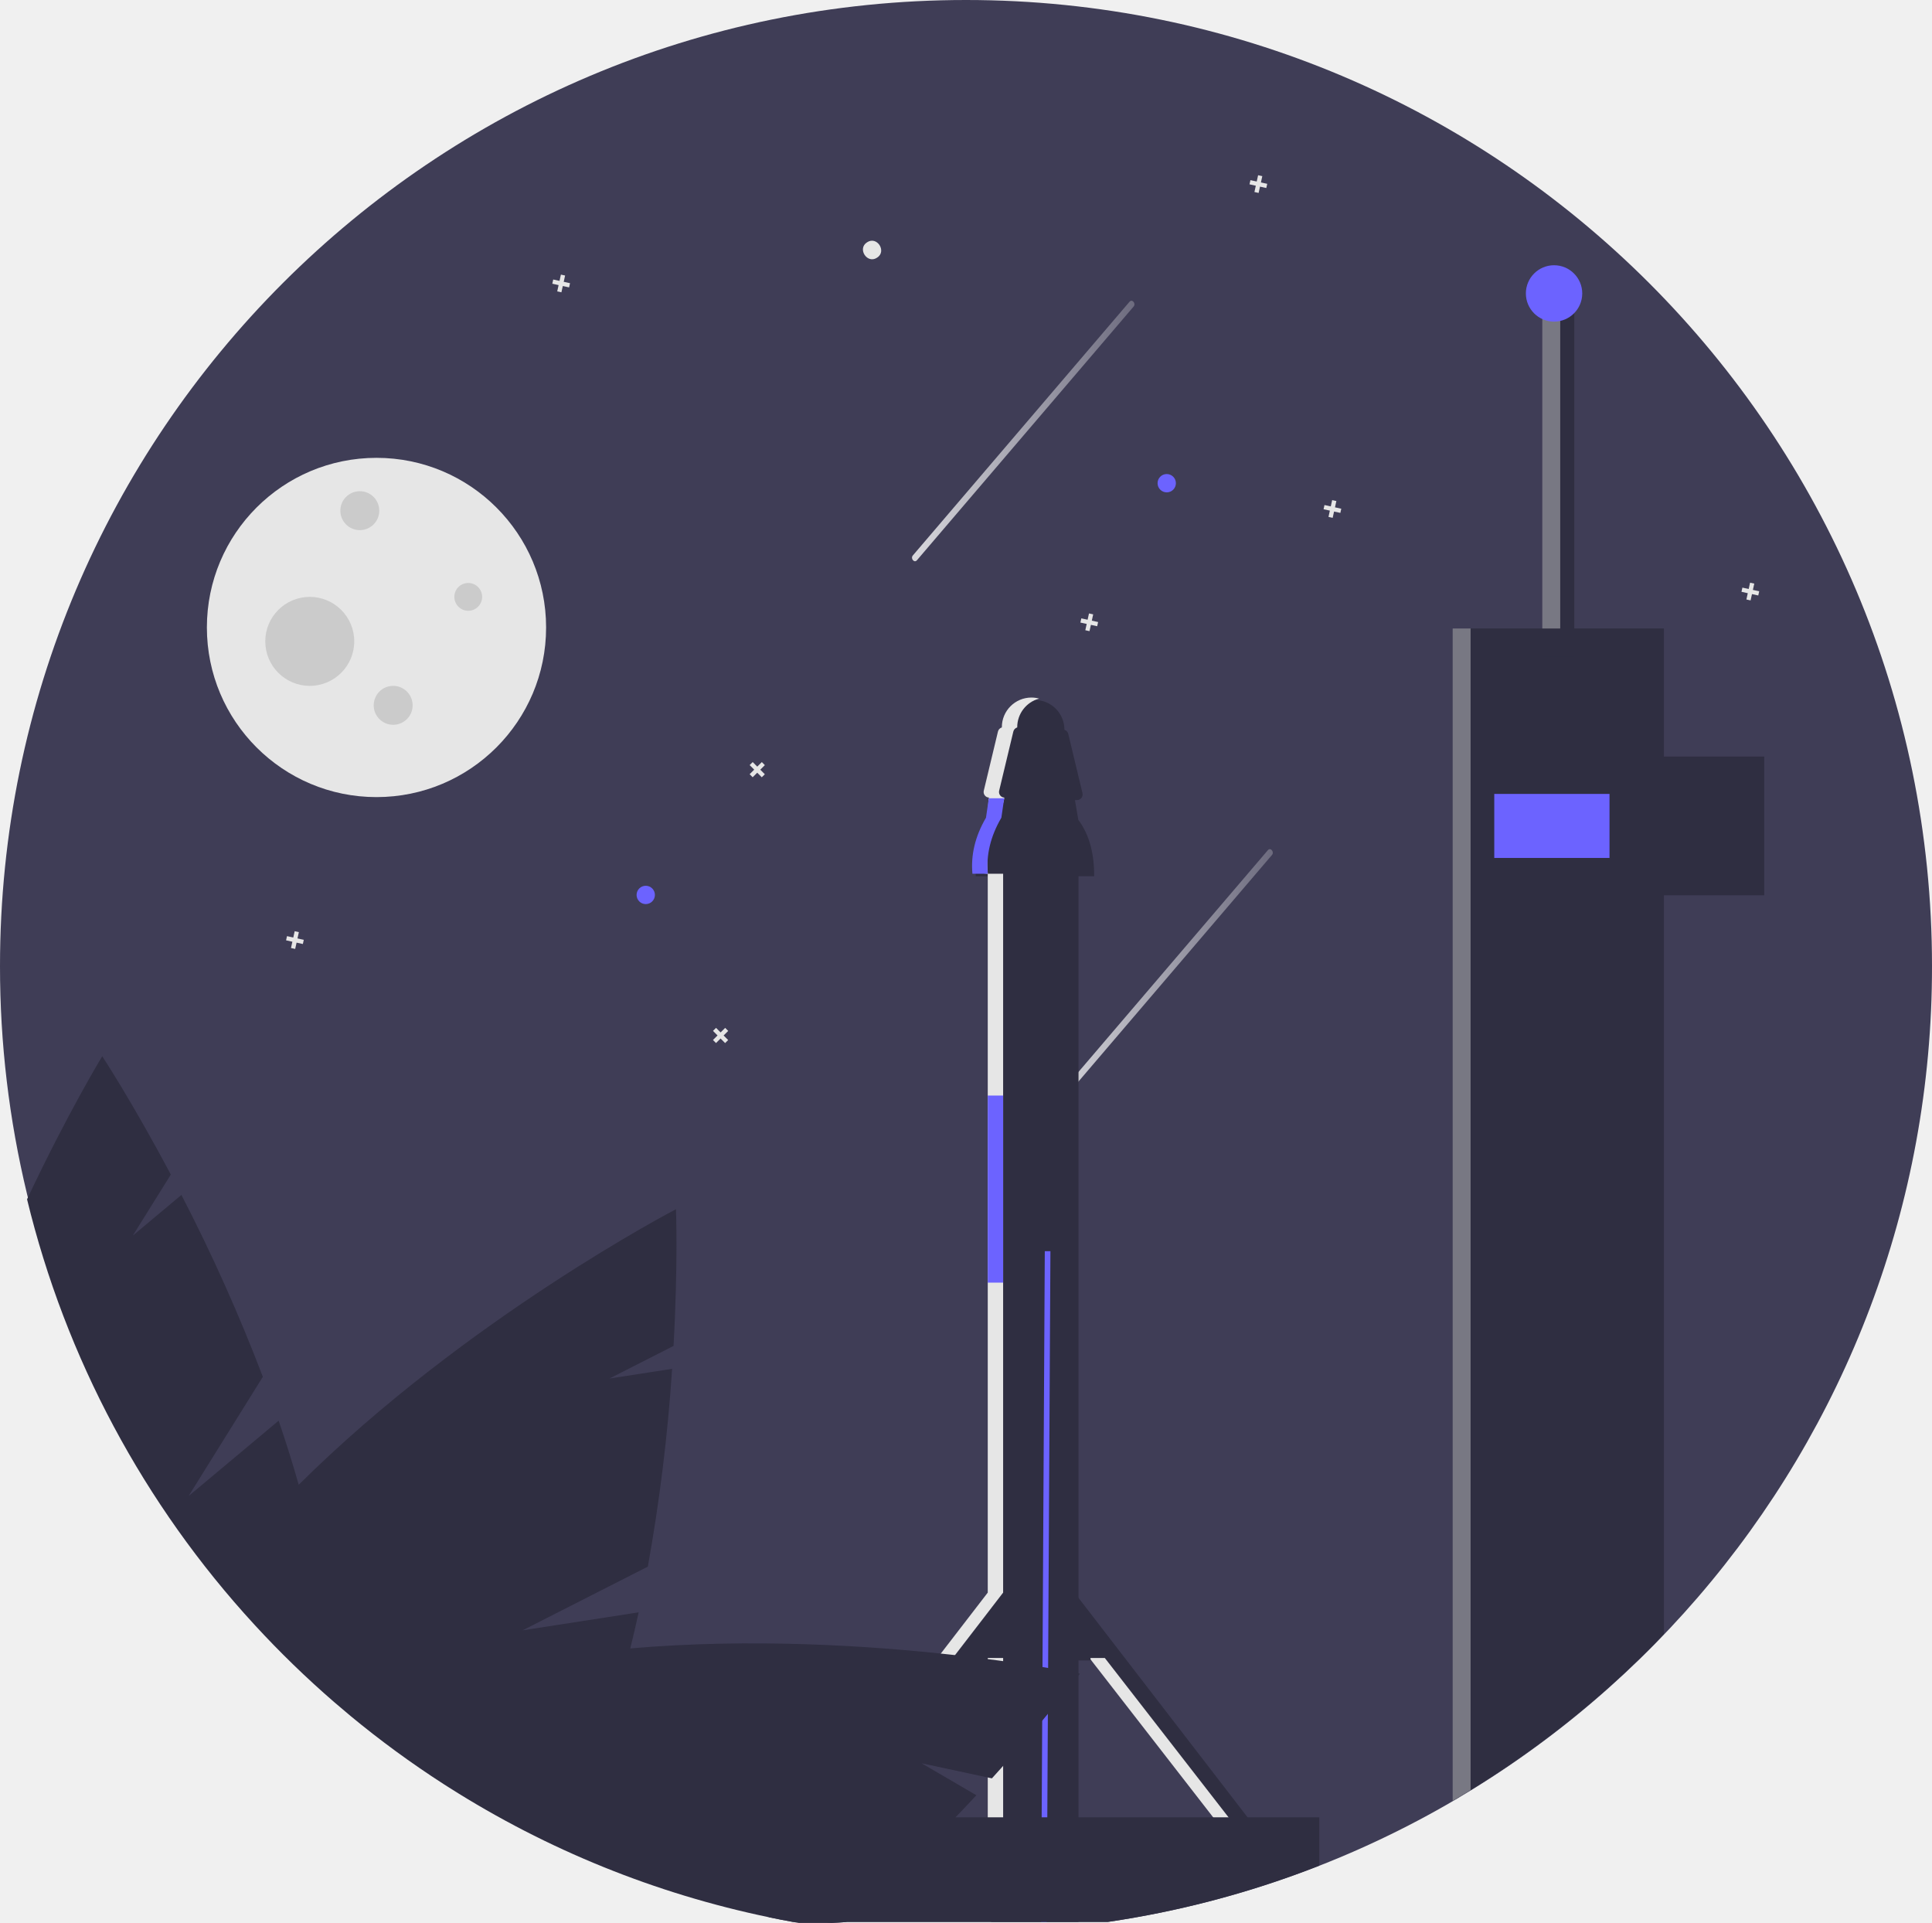
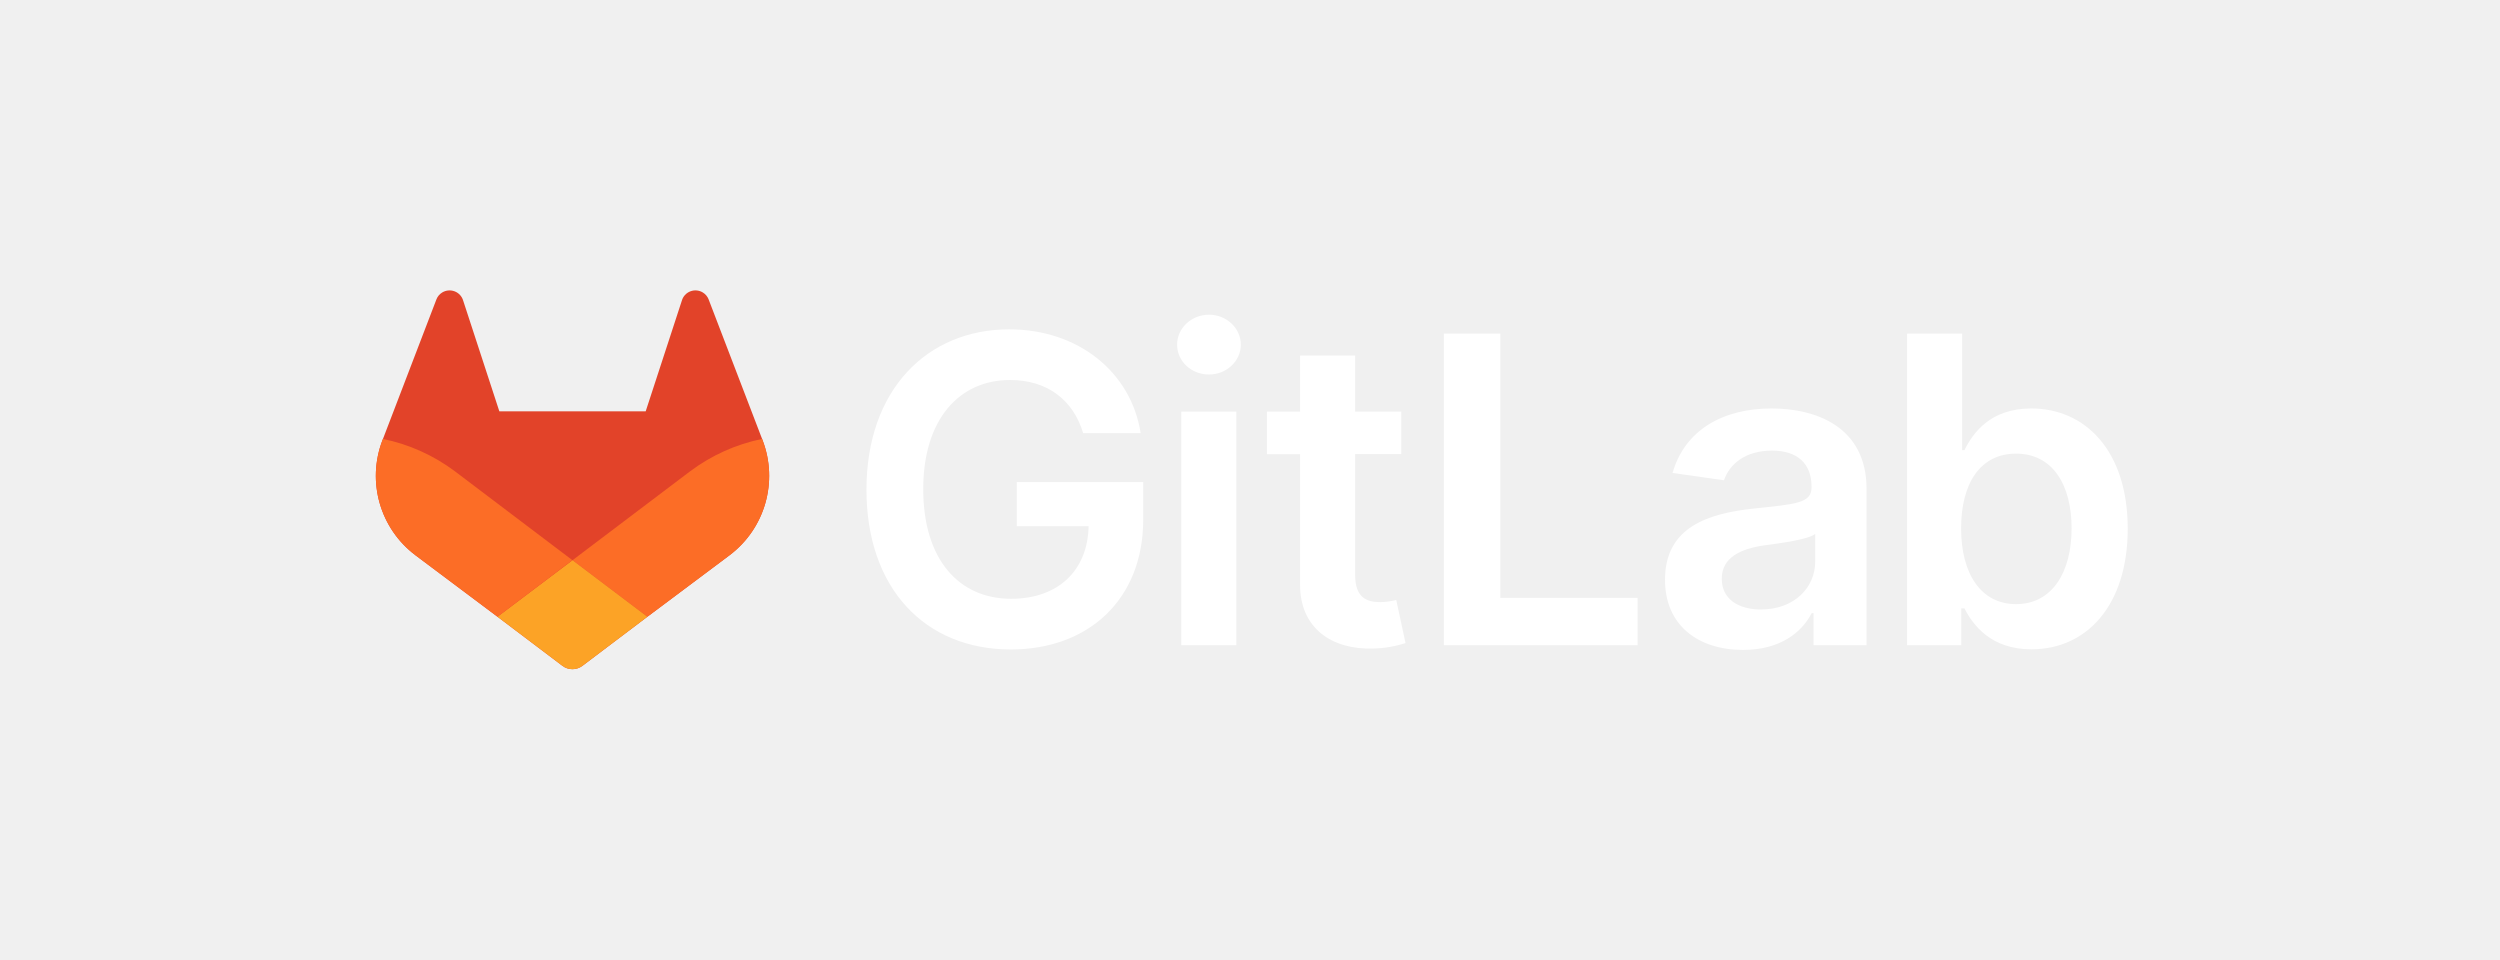
- <svg xmlns="http://www.w3.org/2000/svg" xmlns:xlink="http://www.w3.org/1999/xlink" data-name="Layer 1" width="754" height="750.36" viewBox="0 0 754 750.36">
+ <svg xmlns="http://www.w3.org/2000/svg" viewBox="0 0 990 380">
  <defs>
-     <linearGradient id="b13d5aa8-7d59-4aa5-8b0c-a1087af90b05-20" x1="632.931" y1="457.002" x2="719.741" y2="457.002" gradientUnits="userSpaceOnUse">
-       <stop offset="0" stop-color="#fff" />
-       <stop offset="1" stop-color="#fff" stop-opacity="0.3" />
-     </linearGradient>
-     <linearGradient id="b216fe78-eea0-4fe3-b1f5-9d415c27bb0d-21" x1="578.931" y1="243.002" x2="665.741" y2="243.002" xlink:href="#b13d5aa8-7d59-4aa5-8b0c-a1087af90b05-20" />
+     <style>.cls-1{fill:#e24329;}.cls-2{fill:#fc6d26;}.cls-3{fill:#fca326;}.cls-4{fill:#fff;}</style>
  </defs>
-   <path d="M977,451.82A376.647,376.647,0,0,1,655.41,824.77H553.3c-.16.14-5.82.41-5.82.41-.95-.13-1.91-.27-2.86-.41q-10.905-1.605-21.61-3.83a372.653,372.653,0,0,1-81.03-26.75c-.27-.12-.53-.25-.8-.37a371.023,371.023,0,0,1-41.87-22.81c-.34-.21-.67-.42-1-.63-.57-.36-1.13-.71-1.69-1.08-.18-.11-.36-.22-.54-.34A376.057,376.057,0,0,1,361.41,743.72c-.54-.43-1.08-.88-1.62-1.32q-3.255-2.7-6.45-5.46c-.02-.01-.03-.03-.05-.04A380.652,380.652,0,0,1,322.32,706.82c-.03-.04-.07-.07-.1-.11a376.239,376.239,0,0,1-88.33-164.6c-.12-.44-.22-.87-.33-1.31A378.139,378.139,0,0,1,223,451.82c0-208.21,168.79-377,377-377S977,243.61,977,451.82Z" transform="translate(-223 -74.82001)" fill="#3f3d56" />
-   <path d="M634.853,507.436,667.824,468.838l32.971-38.599L719.407,408.45c1.03-1.206-.559-3.086-1.589-1.881l-32.971,38.599-32.971,38.599-18.612,21.79c-1.03,1.206.559,3.086,1.589,1.881Z" transform="translate(-223 -74.82001)" opacity="0.8" fill="url(#b13d5aa8-7d59-4aa5-8b0c-a1087af90b05-20)" />
-   <rect x="386.81" y="336.41" width="34.1" height="413.54" fill="#2f2e41" />
-   <polygon points="409.95 488.23 409.88 500.61 409.05 650.87 408.95 668.78 408.73 709.14 408.51 749.95 406.31 749.95 406.53 709.14 406.74 671.44 406.85 650.5 407.68 500.64 407.75 488.22 409.95 488.23" fill="#6c63ff" />
-   <path d="M650.031,416.73h-46.204c-.671-7.238.998-14.528,5.294-21.876l1.306-8.927h31.903l1.505,8.814C648.305,400.697,650.037,408.217,650.031,416.73Z" transform="translate(-223 -74.82001)" fill="#2f2e41" />
-   <path d="M643.318,387.027H610.396a2.2,2.2,0,0,1-2.139-2.714l5.544-23.102a2.2,2.2,0,0,1,2.139-1.687h21.833a2.2,2.2,0,0,1,2.139,1.687l5.544,23.102A2.2,2.2,0,0,1,643.318,387.027Z" transform="translate(-223 -74.82001)" fill="#2f2e41" />
-   <path d="M626.86,347.97a11.564,11.564,0,0,0-11.55,11.56v11.55h23.1V359.53A11.564,11.564,0,0,0,626.86,347.97Z" transform="translate(-223 -74.82001)" fill="#2f2e41" />
-   <polygon points="391.051 622.109 312.765 723.714 323.592 726.213 384.388 647.927 391.051 647.927 391.051 622.109" fill="#2f2e41" />
-   <polygon points="419.831 622.109 498.117 723.714 487.29 726.213 426.494 647.927 419.831 647.927 419.831 622.109" fill="#2f2e41" />
-   <path d="M872.38,320.07v392.4a378.724,378.724,0,0,1-82.45,65.08V320.07Z" transform="translate(-223 -74.82001)" fill="#2f2e41" />
-   <rect x="634.387" y="295.224" width="54.134" height="54.134" fill="#2f2e41" />
-   <rect x="601.906" y="114.5" width="12.492" height="141.581" fill="#2f2e41" />
-   <g opacity="0.4">
-     <path d="M796.93,320.07h-7V777.55q3.527-2.061,7-4.205Z" transform="translate(-223 -74.82001)" fill="#e6e6e6" />
-     <rect x="601.906" y="114.5" width="7" height="130.75" fill="#e6e6e6" />
+   <g id="LOGO">
+     <path class="cls-1" d="M302,174.37l-.21-.56-21.2-55.3a5.5,5.5,0,0,0-2.18-2.63,5.6,5.6,0,0,0-8.41,3.2l-14.31,43.81H197.74l-14.31-43.81a5.61,5.61,0,0,0-8.41-3.2,5.5,5.5,0,0,0-2.18,2.63l-21.19,55.31-.22.55a39.36,39.36,0,0,0,13.06,45.49l.08.06.18.14L197,244.23l16,12.09,9.72,7.35a6.57,6.57,0,0,0,7.92,0l9.72-7.35,16-12.09,32.48-24.31.09-.07A39.36,39.36,0,0,0,302,174.37Z" />
+     <path class="cls-2" d="M302,174.37l-.21-.56a71.5,71.5,0,0,0-28.5,12.82l-46.55,35.2,29.64,22.4,32.48-24.31.09-.07A39.36,39.36,0,0,0,302,174.37Z" />
+     <path class="cls-3" d="M197,244.23l16,12.09,9.72,7.35a6.57,6.57,0,0,0,7.92,0l9.72-7.35,16-12.09-29.64-22.4Z" />
+     <path class="cls-2" d="M180.14,186.63a71.44,71.44,0,0,0-28.49-12.81l-.22.55a39.36,39.36,0,0,0,13.06,45.49l.08.06.18.14L197,244.23l29.66-22.4Z" />
+     <path class="cls-4" d="M428.92,171.51H451.7c-3.8-24.22-24.77-41.09-52.06-41.09-32.29,0-56.52,23.74-56.52,63.5,0,39.05,23.14,63.27,57.18,63.27,30.55,0,52.42-19.65,52.42-51.46V190.91H402.65v17.47h28.44c-.36,17.6-12.11,28.74-30.67,28.74-20.66,0-34.82-15.48-34.82-43.44,0-27.78,14.4-43.2,34.34-43.2C414.82,150.48,425,158.43,428.92,171.51Z" />
+     <path class="cls-4" d="M467.78,255.5h21.81V163H467.78Zm11-107.2c6.93,0,12.59-5.31,12.59-11.81s-5.66-11.87-12.59-11.87-12.65,5.3-12.65,11.87S471.75,148.3,478.74,148.3Z" />
+     <path class="cls-4" d="M554.9,163H536.64V140.78H514.83V163H501.7v16.87h13.13v51.46c-.12,17.41,12.54,26,28.92,25.49a44.29,44.29,0,0,0,12.84-2.17l-3.68-17.06a26.57,26.57,0,0,1-6.38.85c-5.49,0-9.89-1.93-9.89-10.73V179.82H554.9Z" />
+     <path class="cls-4" d="M571.78,255.5h76.7V236.76H594.14V132.1H571.78Z" />
+     <path class="cls-4" d="M690.26,257.37c14.52,0,23.19-6.81,27.17-14.58h.72V255.5h21V193.56c0-24.46-19.94-31.81-37.6-31.81-19.46,0-34.4,8.67-39.22,25.54l20.37,2.9c2.16-6.33,8.31-11.75,19-11.75,10.13,0,15.67,5.18,15.67,14.28v.36c0,6.26-6.57,6.57-22.9,8.31-17.95,1.93-35.12,7.29-35.12,28.14C659.29,247.73,672.6,257.37,690.26,257.37Zm7.17-16c-9.1,0-15.61-4.16-15.61-12.17,0-8.38,7.29-11.87,17-13.26,5.73-.78,17.18-2.23,20-4.51v10.9C718.88,232.6,710.56,241.34,697.43,241.34Z" />
+     <path class="cls-4" d="M755.21,255.5h21.45V240.92h1.26c3.44,6.75,10.61,16.21,26.52,16.21,21.81,0,38.14-17.3,38.14-47.78,0-30.85-16.81-47.6-38.2-47.6-16.33,0-23.14,9.82-26.46,16.51H777V132.1H755.21Zm21.39-46.27c0-18,7.71-29.59,21.75-29.59,14.52,0,22,12.35,22,29.59s-7.59,30-22,30C784.43,239.23,776.6,227.18,776.6,209.23Z" />
  </g>
-   <rect x="583.168" y="309.798" width="44.973" height="24.985" fill="#6c63ff" />
-   <circle cx="146.933" cy="244.847" r="66.193" fill="#e6e6e6" />
-   <circle cx="140.423" cy="199.271" r="7.596" fill="#cbcbcb" />
-   <circle cx="153.444" cy="275.23" r="7.596" fill="#cbcbcb" />
-   <circle cx="182.742" cy="232.91" r="5.426" fill="#cbcbcb" />
-   <circle cx="120.89" cy="250.272" r="17.362" fill="#cbcbcb" />
-   <circle cx="252.015" cy="349.213" r="3.576" fill="#6c63ff" />
-   <polygon points="283.012 401.093 281.227 402.866 279.454 401.081 278.264 402.263 280.037 404.048 278.252 405.821 279.434 407.011 281.219 405.238 282.992 407.023 284.182 405.841 282.409 404.056 284.194 402.283 283.012 401.093" fill="#e6e6e6" />
-   <polygon points="297.318 297.375 295.533 299.148 293.76 297.363 292.57 298.545 294.343 300.33 292.558 302.103 293.74 303.293 295.525 301.52 297.298 303.305 298.488 302.123 296.715 300.338 298.5 298.565 297.318 297.375" fill="#e6e6e6" />
-   <path d="M565.279,175.376c-3.862,2.573-7.815-3.551-3.878-6.01C565.262,166.793,569.215,172.917,565.279,175.376Z" transform="translate(-223 -74.82001)" fill="#e6e6e6" />
-   <polygon points="118.557 366.728 116.1 366.189 116.638 363.731 115 363.372 114.461 365.83 112.004 365.292 111.645 366.93 114.102 367.469 113.564 369.926 115.202 370.285 115.741 367.827 118.198 368.366 118.557 366.728" fill="#e6e6e6" />
-   <polygon points="494.557 71.728 492.1 71.189 492.638 68.731 491 68.372 490.461 70.83 488.004 70.292 487.645 71.93 490.102 72.469 489.564 74.926 491.202 75.285 491.741 72.827 494.198 73.366 494.557 71.728" fill="#e6e6e6" />
-   <polygon points="686.557 230.728 684.1 230.189 684.638 227.731 683 227.372 682.461 229.83 680.004 229.292 679.645 230.93 682.102 231.469 681.564 233.926 683.202 234.285 683.741 231.827 686.198 232.366 686.557 230.728" fill="#e6e6e6" />
-   <polygon points="222.46 110.506 220.003 109.967 220.541 107.51 218.903 107.151 218.364 109.608 215.906 109.07 215.547 110.708 218.005 111.247 217.467 113.705 219.105 114.063 219.644 111.606 222.101 112.144 222.46 110.506" fill="#e6e6e6" />
-   <circle cx="455.34" cy="188.551" r="3.576" fill="#6c63ff" />
-   <polygon points="428.557 242.728 426.1 242.189 426.638 239.731 425 239.372 424.461 241.83 422.004 241.292 421.645 242.93 424.102 243.469 423.564 245.926 425.202 246.285 425.741 243.827 428.198 244.366 428.557 242.728" fill="#e6e6e6" />
-   <polygon points="523.46 198.506 521.003 197.967 521.541 195.51 519.903 195.151 519.364 197.608 516.906 197.07 516.547 198.708 519.005 199.247 518.467 201.705 520.105 202.063 520.644 199.606 523.101 200.144 523.46 198.506" fill="#e6e6e6" />
-   <path d="M580.853,293.436,613.824,254.838l32.971-38.599L665.407,194.45c1.03-1.206-.559-3.086-1.589-1.881l-32.971,38.599-32.971,38.599-18.612,21.79c-1.03,1.206.559,3.086,1.589,1.881Z" transform="translate(-223 -74.82001)" opacity="0.8" fill="url(#b216fe78-eea0-4fe3-b1f5-9d415c27bb0d-21)" />
-   <rect x="385.494" y="646.969" width="6" height="102.023" fill="#e6e6e6" />
-   <path d="M628.54,347.42a11.573,11.573,0,0,0-8.55,11.15v.1a2.211,2.211,0,0,0-1.51,1.58l-5.54,23.11a2.185,2.185,0,0,0,2.01,2.69l-.04.27-.15,1-2.26,7c-4.29,7.34-4.66,14.21-3.99,21.45h5.98V696.28l-78.04,101.3L542.19,798.9l-.91,1.18-10.83-2.5,78.04-101.3V415.77l-4.99-.45c-.67-7.24.71-13.66,5-21l.26-7,.15-1,.04-.27a2.185,2.185,0,0,1-2.01-2.69l5.54-23.11a2.211,2.211,0,0,1,1.51-1.58v-.1a11.564,11.564,0,0,1,11.55-11.56A11.433,11.433,0,0,1,628.54,347.42Z" transform="translate(-223 -74.82001)" fill="#e6e6e6" />
-   <polygon points="431.177 646.969 425.594 646.969 425.594 647.506 485.974 725.255 491.062 724.081 431.177 646.969" fill="#e6e6e6" />
-   <path d="M737.88,783.96v18.85a374.502,374.502,0,0,1-82.47,21.96h-123c-3.15-.57-6.29-1.18-9.4-1.83V783.96Z" transform="translate(-223 -74.82001)" fill="#2f2e41" />
-   <path d="M632.05,725.69c-.7-.12-1.44-.24-2.2-.37-4.47-.72-9.86-1.54-16.04-2.39q-.63-.09-1.29-.18c-5.1-.69-10.71-1.39-16.76-2.08-33.17-3.73-79.5-6.72-126.78-2.61,1.17-4.7,2.25-9.4,3.27-14.08l-45.28,7.01L475.83,686.14a692.681,692.681,0,0,0,9.48-77.18l-24.46,3.78,25.01-12.72c1.79-32.03.95-53.35.95-53.35S405,589.2,339.58,654.2c-2.4-8.46-5.03-16.81-7.83-25.01l-35.14,29.4,28.97-46.52A689.2,689.2,0,0,0,293.8,541.1l-18.98,15.88,14.84-23.82c-15.02-28.35-26.76-46.17-26.76-46.17s-13.39,21.94-29.34,55.81a376.303,376.303,0,0,0,88.76,166.02,380.108,380.108,0,0,0,31.02,30.12q3.195,2.76,6.45,5.46A377.473,377.473,0,0,0,396.08,770.96c.74.48,1.48.95,2.23,1.42a375.117,375.117,0,0,0,124.7,50.56c3.11.65,6.25,1.26,9.4,1.83.77.14,1.54.28,2.31.41h12.76s5.66-.27,5.82-.41c15.85-13.87,30.22-27.89,42.61-40.81,2.82-2.93,5.53-5.81,8.14-8.61l-21.38-12.47,27.44,5.88c1.26-1.39,2.5-2.76,3.7-4.1,6.16-6.88,11.5-13.11,15.93-18.4.76-.92,1.5-1.8,2.21-2.66,8.07-9.74,12.51-15.68,12.51-15.68S640,727.01,632.05,725.69Z" transform="translate(-223 -74.82001)" fill="#2f2e41" />
-   <path d="M608.49,415.77h-5.98c-.67-7.24,1-14.53,5.29-21.87l.96-6.58.15-1h6l-.15,1L613.8,393.9c-4.29,7.34-5.96,14.63-5.29,21.87h5.98" transform="translate(-223 -74.82001)" fill="#6c63ff" />
-   <rect x="385.49" y="427.5" width="6" height="73" fill="#6c63ff" />
-   <circle cx="606.5" cy="114.5" r="11" fill="#6c63ff" />
</svg>
